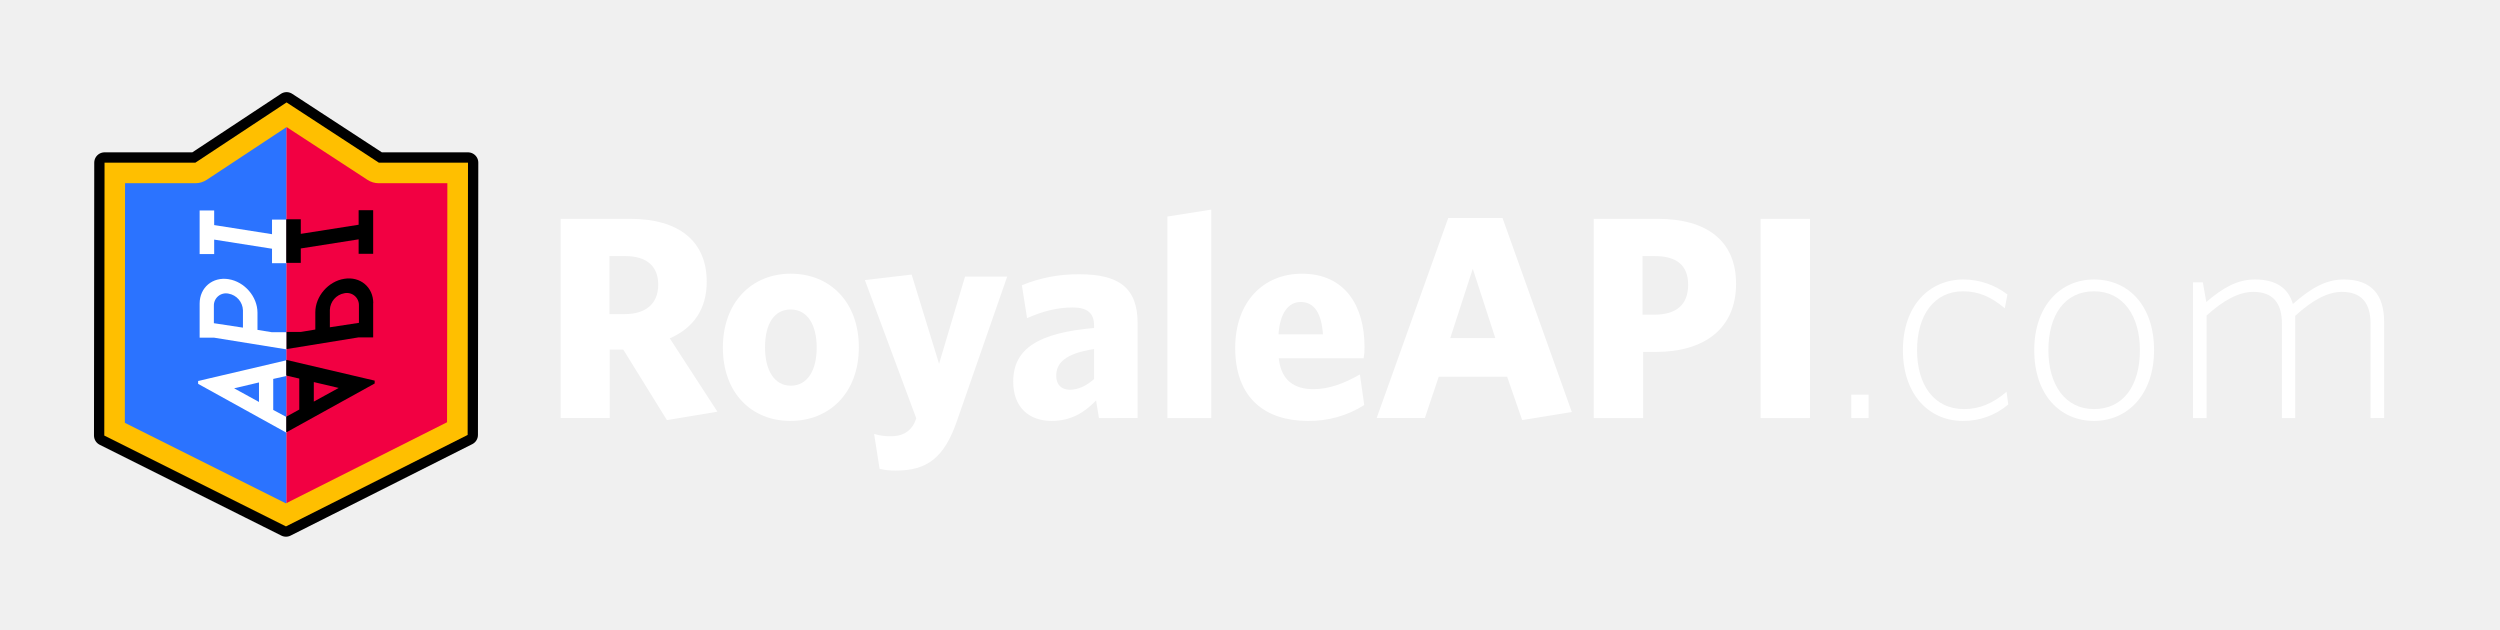
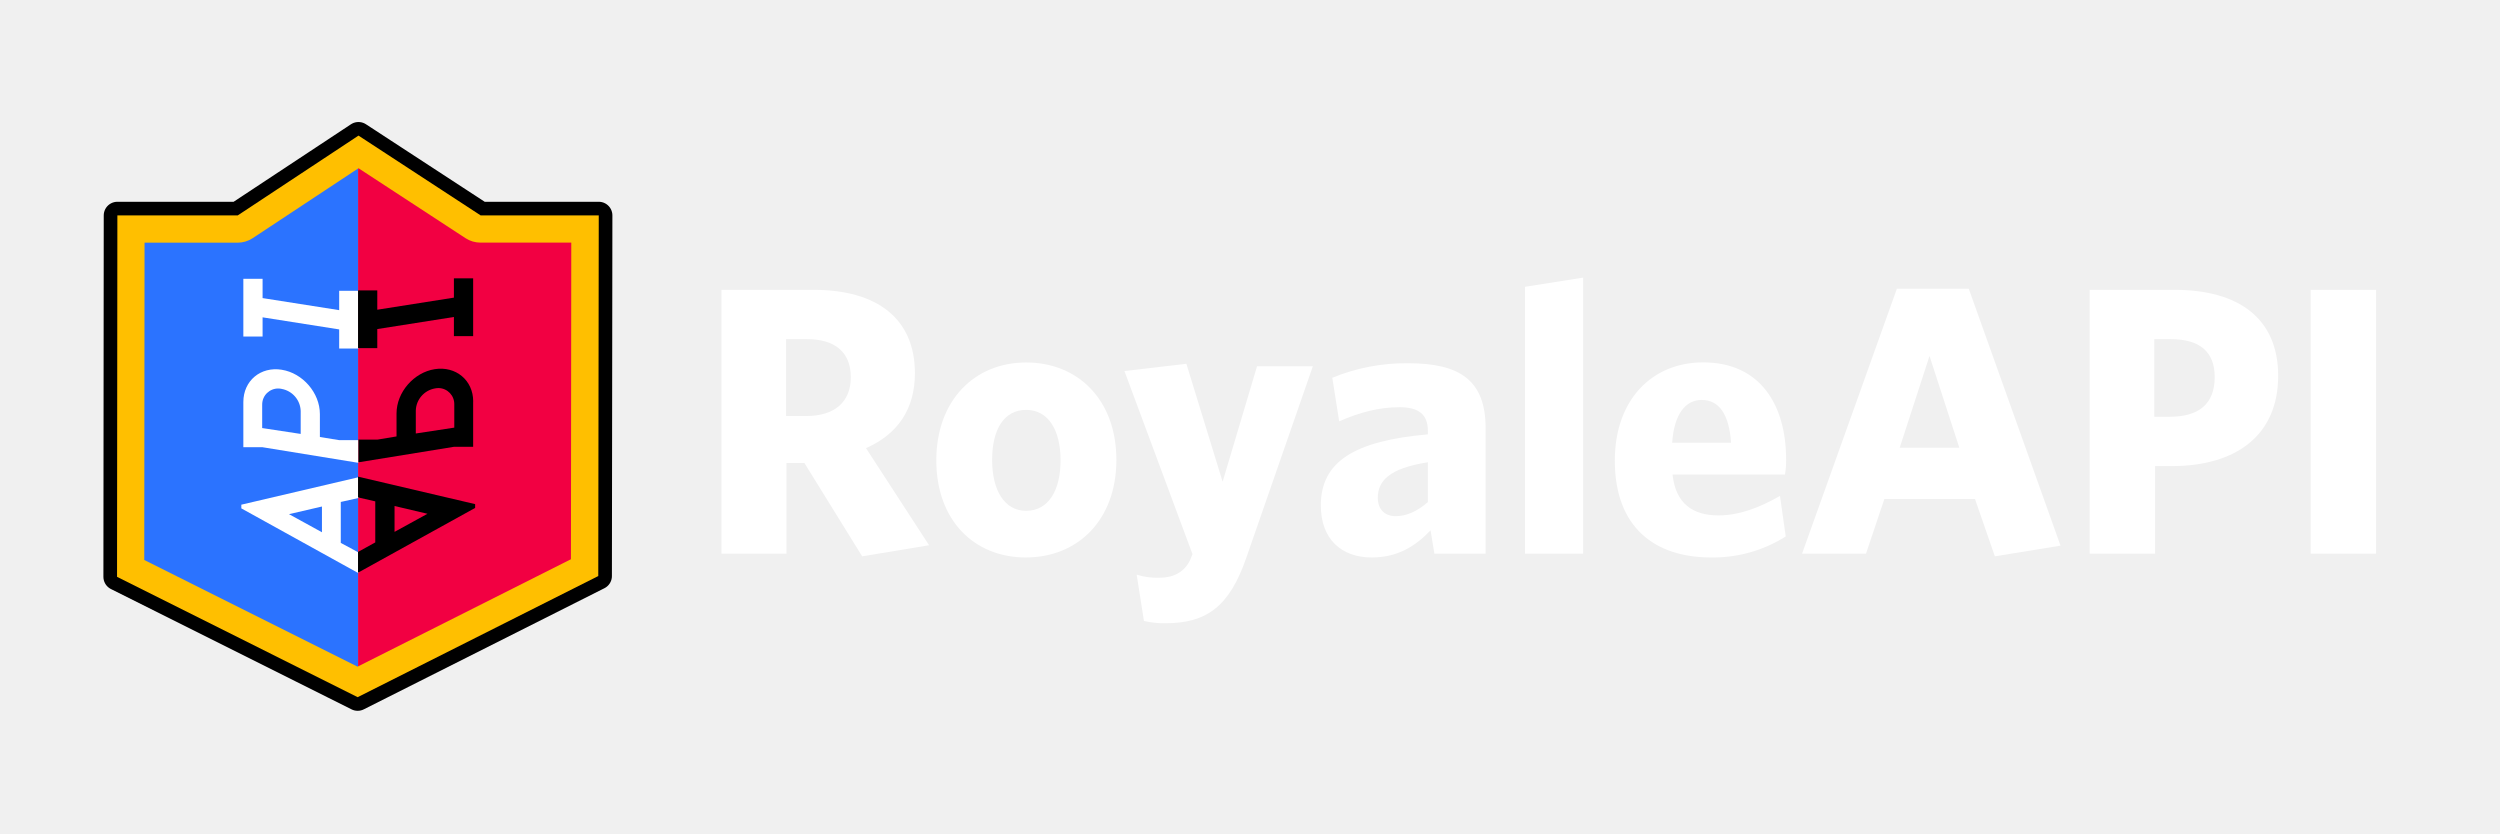
- <svg xmlns="http://www.w3.org/2000/svg" width="1299" height="327" viewBox="0 0 1299 327">
+ <svg xmlns="http://www.w3.org/2000/svg" id="Layer_1" data-name="Layer 1" viewBox="0 0 980.82 327">
  <defs>
-     <clipPath id="a" transform="translate(-8.622)">
-       <rect x="57.278" y="47.843" width="200" height="231.314" fill="none" />
-     </clipPath>
-     <clipPath id="b" transform="translate(-8.622)">
-       <rect y="5.986" width="314.713" height="314.713" fill="none" />
-     </clipPath>
+     <style>.cls-1{fill:#f20042;}.cls-2{fill:#2b73ff;}.cls-3{fill:none;stroke:#000;stroke-linejoin:round;stroke-width:10.7px;}.cls-4{fill:#ffbf00;}.cls-5{fill:#fff;}</style>
  </defs>
-   <g>
-     <g>
-       <g clip-path="url(#a)">
-         <polygon points="243.172 84.507 196.828 84.507 148.892 53.22 148.734 53.324 148.734 273.44 242.991 225.997 243.172 84.507" fill="#f20042" />
-         <polygon points="101.527 84.507 54.321 84.507 54.187 226.312 148.577 273.519 148.734 273.44 148.734 53.324 101.527 84.507" fill="#2b73ff" />
-         <polygon points="148.904 53.22 101.533 84.507 54.321 84.507 54.187 226.312 148.589 273.519 242.991 225.997 243.172 84.507 196.834 84.507 148.904 53.22" fill="none" stroke="#000" stroke-linejoin="round" stroke-width="10.7" />
-         <g clip-path="url(#b)">
-           <path d="M157.54,66.02l42.052,27.448a10.7,10.7,0,0,0,5.849,1.739H241.07L240.911,219.4l-83.736,42.148L73.485,219.7,73.6,95.207H110.13a10.7,10.7,0,0,0,5.9-1.771L157.54,66.02m-.014-12.8L110.155,84.507H62.943l-.134,141.805,94.4,47.207L251.613,226l.181-141.49H205.456Z" transform="translate(-8.622)" fill="#ffbf00" />
-           <path d="M157.514,216.717v8.149l-45.948-25.414v-1.491l45.948-10.775v8.15l-6.924,1.556V213Zm-27.243-14.954,12.923,7.1V198.719Z" transform="translate(-8.622)" fill="#fff" />
-           <path d="M127.386,145.062c8.255,1.286,15.022,9.067,15.022,17.389v8.958l7.51,1.218h7.6v8.912l-37.646-6.08h-7.516V157.715c0-8.323,6.767-14.006,15.089-12.653m-.106,7.5a6.274,6.274,0,0,0-7.587,6.3v9.077l15.106,2.3v-9.01a9.1,9.1,0,0,0-7.519-8.67" transform="translate(-8.622)" fill="#fff" />
-           <polygon points="111.284 124.503 111.284 132.029 103.731 132.029 103.731 109.369 111.284 109.369 111.284 116.948 141.339 121.684 141.339 114.09 148.892 114.09 148.892 136.749 141.339 136.749 141.339 129.239 111.284 124.503" fill="#fff" />
-           <path d="M164.123,212.8V196.7l-6.767-1.557v-8.149L203.3,197.77v1.49l-45.948,25.414v-8.149Zm7.553-14.276v10.149l12.923-7.1Z" transform="translate(-8.622)" />
-           <path d="M202.518,157.52V175.3h-7.565l-37.439,6.079v-8.912h7.474l7.475-1.243v-8.967c0-8.322,6.766-16.1,15.021-17.389,8.322-1.353,15.088,4.33,15.088,12.653m-22.556,3.459v9.069l15.106-2.3V158.67a6.274,6.274,0,0,0-7.587-6.3,9.1,9.1,0,0,0-7.519,8.67" transform="translate(-8.622)" />
-           <polygon points="156.288 129.097 156.288 136.592 148.734 136.592 148.734 113.933 156.288 113.933 156.288 121.511 186.343 116.774 186.343 109.212 193.896 109.212 193.896 131.871 186.343 131.871 186.343 124.361 156.288 129.097" />
-         </g>
-       </g>
-       <g>
-         <path d="M381.386,213.911l-26.249,4.35-22.649-36.6h-7.05v35.548h-25.5v-103.5h36.148c25.049,0,39.749,11.4,39.749,32.7,0,14.249-6.9,24-19.2,29.4Zm-47.849-80.847h-8.25v30.149h7.95c10.95,0,17.4-5.4,17.4-15.3C350.637,138.314,344.637,133.064,333.537,133.064Z" transform="translate(-8.622)" fill="#fff" />
-         <path d="M419.326,218.711c-20.249,0-35.1-14.549-35.1-38.1s15-38.4,35.249-38.4c20.4,0,35.4,14.7,35.4,38.249S439.725,218.711,419.326,218.711Zm.15-57.9c-8.7,0-13.349,7.65-13.349,19.65,0,11.849,4.8,19.949,13.349,19.949,8.7,0,13.5-7.95,13.5-19.8S428.176,160.813,419.476,160.813Z" transform="translate(-8.622)" fill="#fff" />
-         <path d="M505.858,218.711c-6.6,19.2-15.6,25.8-31.649,25.8a33.872,33.872,0,0,1-8.55-.9l-2.85-18.148a27.02,27.02,0,0,0,9,1.2c5.1,0,9.6-1.949,12-7.049l.9-2.25-26.7-71.847,24.3-2.85,14.25,46.349,13.5-45.3h21.9Z" transform="translate(-8.622)" fill="#fff" />
-         <path d="M579.636,217.211l-1.5-9.149c-6,6.3-13.05,10.649-23.1,10.649-11.7,0-19.949-7.05-19.949-20.4,0-17.25,13.2-25.349,42-27.9v-1.35c0-6.45-3.6-9.3-11.1-9.3-8.25,0-15.9,2.1-23.7,5.549l-2.7-17.1a76.136,76.136,0,0,1,29.85-5.7c20.249,0,30.3,6.749,30.3,25.5v49.2Zm-2.55-35.849c-15.449,2.4-19.649,7.5-19.649,13.95,0,4.65,2.85,7.2,7.05,7.2,4.349,0,8.55-1.95,12.6-5.55Z" transform="translate(-8.622)" fill="#fff" />
-         <path d="M615.187,217.211V112.516l22.8-3.6v108.3Z" transform="translate(-8.622)" fill="#fff" />
-         <path d="M717.182,186.162h-44.1c1.2,11.55,8.1,16.05,18,16.05,8.1,0,16.049-3,24.148-7.65l2.25,15.9a53.271,53.271,0,0,1-29.248,8.25c-22.049,0-37.8-11.7-37.8-37.948,0-24,14.7-38.549,34.648-38.549,22.5,0,32.549,16.8,32.549,38.1A29.762,29.762,0,0,1,717.182,186.162Zm-32.7-29.248c-6.3,0-10.8,5.55-11.549,16.8h23.1C695.284,162.613,691.384,156.914,684.484,156.914Z" transform="translate(-8.622)" fill="#fff" />
-         <path d="M799.53,218.261l-7.8-22.5H756.182l-7.2,21.449H723.933l37.2-103.945h28.2l36,100.8Zm-25.649-78.6-11.7,36h23.4Z" transform="translate(-8.622)" fill="#fff" />
-         <path d="M868.981,182.862h-6.6v34.349h-25.65v-103.5h33.3c25.2,0,40.649,11.249,40.649,33.748C910.68,170.863,894.03,182.862,868.981,182.862Zm-.45-49.8h-6.449v30.45h6c11.4,0,17.7-4.951,17.7-15.6C885.781,138.015,879.931,133.064,868.531,133.064Z" transform="translate(-8.622)" fill="#fff" />
-         <path d="M923.432,217.211v-103.5H949.08v103.5Z" transform="translate(-8.622)" fill="#fff" />
-         <path d="M970.53,217.211V205.062h9v12.149Z" transform="translate(-8.622)" fill="#fff" />
-         <path d="M1028.423,218.711c-17.249,0-31.049-13.5-31.049-36.748,0-23.4,13.949-36.749,31.5-36.749a37.654,37.654,0,0,1,22.8,7.8l-1.351,7.2c-7.049-6-13.649-8.85-21.749-8.85-15,0-23.848,12.449-23.848,30.6,0,17.7,8.549,30.6,24.449,30.6,7.649,0,14.7-2.7,22.049-9l.9,6.6A35.816,35.816,0,0,1,1028.423,218.711Z" transform="translate(-8.622)" fill="#fff" />
-         <path d="M1096.666,218.711c-17.55,0-31.049-13.5-31.049-36.748,0-23.4,13.949-36.749,31.049-36.749,17.7,0,31.2,13.349,31.2,36.749C1127.864,205.212,1113.915,218.711,1096.666,218.711Zm0-67.347c-15.3,0-23.7,12.449-23.7,30.6,0,17.7,8.549,30.6,23.7,30.6,15.3,0,23.849-12.3,23.849-30.6C1120.515,164.264,1111.965,151.364,1096.666,151.364Z" transform="translate(-8.622)" fill="#fff" />
-         <path d="M1240.362,217.211V168.163c0-10.649-4.649-16.5-14.848-16.5-7.5,0-15.45,4.35-24.3,12.449v53.1h-6.9V168.163c0-10.649-4.649-16.5-14.849-16.5-7.5,0-15.6,4.35-24.3,12.3v53.248h-7.05v-70.5h5.1l1.8,10.2c8.4-7.2,16.049-11.7,25.2-11.7,11.1,0,17.4,4.5,19.8,12.75,8.849-7.8,16.8-12.75,26.4-12.75,14.55,0,21,8.1,21,22.05v49.947Z" transform="translate(-8.622)" fill="#fff" />
-       </g>
-     </g>
-     <rect width="1299" height="327" fill="none" />
-   </g>
+   <polygon class="cls-1" points="234.91 84.51 188.56 84.51 140.63 53.22 140.47 53.32 140.47 273.44 234.72 226 234.91 84.51" />
+   <polygon class="cls-2" points="93.26 84.51 46.05 84.51 45.92 226.31 140.31 273.52 140.47 273.44 140.47 53.32 93.26 84.51" />
+   <polygon class="cls-3" points="140.64 53.22 93.27 84.51 46.05 84.51 45.92 226.31 140.32 273.52 234.72 226 234.91 84.51 188.57 84.51 140.64 53.22" />
+   <path class="cls-4" d="M140.65,66l42,27.45a10.77,10.77,0,0,0,5.85,1.74h35.63L224,219.4l-83.73,42.15L56.6,219.7l.11-124.49H93.24a10.75,10.75,0,0,0,5.9-1.77L140.65,66m0-12.8L93.27,84.51H46.05l-.13,141.8,94.4,47.21L234.72,226l.19-141.49H188.57Z" />
+   <path class="cls-5" d="M140.63,216.72v8.15L94.68,199.45V198l45.95-10.77v8.15l-6.93,1.55V213Zm-27.25-15,12.93,7.1V198.72Z" />
+   <path class="cls-5" d="M110.5,145.06c8.25,1.29,15,9.07,15,17.39v9l7.51,1.22h7.6v8.91L103,175.46H95.47V157.72c0-8.33,6.76-14,15.09-12.66m-.11,7.5a6.28,6.28,0,0,0-7.45,4.82,6.69,6.69,0,0,0-.14,1.48v9.08l15.11,2.3v-9a9.1,9.1,0,0,0-7.52-8.67" />
+   <polygon class="cls-5" points="103.02 124.5 103.02 132.03 95.47 132.03 95.47 109.37 103.02 109.37 103.02 116.95 133.07 121.68 133.07 114.09 140.63 114.09 140.63 136.75 133.07 136.75 133.07 129.24 103.02 124.5" />
+   <path d="M147.23,212.8V196.7l-6.76-1.56V187l45.94,10.78v1.49l-45.95,25.41v-8.14Zm7.56-14.28v10.15l12.92-7.1Z" />
+   <path d="M185.63,157.52V175.3h-7.57l-37.43,6.08v-8.91h7.47l7.47-1.25v-9c0-8.32,6.77-16.1,15-17.39s15.08,4.33,15.08,12.65M163.13,161v9.07l15.1-2.3v-9.08a6.28,6.28,0,0,0-6.1-6.44,6.63,6.63,0,0,0-1.48.14,9.09,9.09,0,0,0-7.52,8.67" />
+   <polygon points="148.02 129.1 148.02 136.59 140.47 136.59 140.47 113.93 148.02 113.93 148.02 121.51 178.08 116.77 178.08 109.21 185.63 109.21 185.63 131.87 178.08 131.87 178.08 124.36 148.02 129.1" />
+   <path class="cls-5" d="M364.5,213.91l-26.25,4.35-22.65-36.6h-7.05v35.55h-25.5V113.71H319.2c25.05,0,39.75,11.4,39.75,32.7,0,14.25-6.9,24-19.2,29.4Zm-47.85-80.85H308.4v30.15h8c10.95,0,17.4-5.4,17.4-15.3C333.75,138.31,327.75,133.06,316.65,133.06Z" />
+   <path class="cls-5" d="M402.44,218.71c-20.25,0-35.1-14.55-35.1-38.1s15-38.4,35.25-38.4c20.4,0,35.4,14.7,35.4,38.25S422.84,218.71,402.44,218.71Zm.15-57.9c-8.7,0-13.35,7.65-13.35,19.65,0,11.85,4.8,19.95,13.35,19.95,8.7,0,13.5-7.95,13.5-19.8s-4.8-19.8-13.5-19.8Z" />
+   <path class="cls-5" d="M489,218.71c-6.6,19.2-15.6,25.8-31.65,25.8a33.69,33.69,0,0,1-8.55-.9l-2.85-18.15a26.88,26.88,0,0,0,9,1.2c5.1,0,9.6-1.95,12-7l.9-2.25-26.7-71.84,24.3-2.85L479.67,189l13.5-45.3h21.9Z" />
+   <path class="cls-5" d="M562.75,217.21l-1.5-9.15c-6,6.3-13,10.65-23.1,10.65-11.7,0-19.95-7.05-19.95-20.4,0-17.25,13.2-25.35,42-27.9v-1.35c0-6.45-3.6-9.3-11.1-9.3-8.25,0-15.9,2.1-23.7,5.55l-2.7-17.1a76,76,0,0,1,29.85-5.7c20.25,0,30.3,6.75,30.3,25.5v49.2Zm-2.55-35.85c-15.45,2.4-19.65,7.5-19.65,13.95,0,4.65,2.85,7.2,7.05,7.2s8.55-1.95,12.6-5.55Z" />
+   <path class="cls-5" d="M598.3,217.21V112.52l22.8-3.6v108.3Z" />
+   <path class="cls-5" d="M700.29,186.16h-44.1c1.2,11.55,8.1,16.05,18,16.05,8.1,0,16-3,24.15-7.65l2.25,15.9a53.26,53.26,0,0,1-29.25,8.25c-22.05,0-37.8-11.7-37.8-38,0-24,14.7-38.54,34.65-38.54,22.5,0,32.55,16.8,32.55,38.1A30.13,30.13,0,0,1,700.29,186.16Zm-32.7-29.25c-6.3,0-10.8,5.55-11.55,16.8h23.1c-.74-11.1-4.64-16.8-11.54-16.8Z" />
+   <path class="cls-5" d="M782.64,218.26l-7.8-22.5H739.29l-7.2,21.45H707l37.2-103.94h28.2l36,100.8ZM757,139.66l-11.7,36h23.4Z" />
+   <path class="cls-5" d="M852.09,182.86h-6.6v34.35H819.84V113.71h33.3c25.2,0,40.65,11.25,40.65,33.75C893.79,170.86,877.14,182.86,852.09,182.86Zm-.45-49.8h-6.45v30.45h6c11.4,0,17.7-4.95,17.7-15.6,0-9.89-5.85-14.85-17.25-14.85Z" />
+   <path class="cls-5" d="M906.54,217.21V113.71h25.65v103.5Z" />
</svg>
